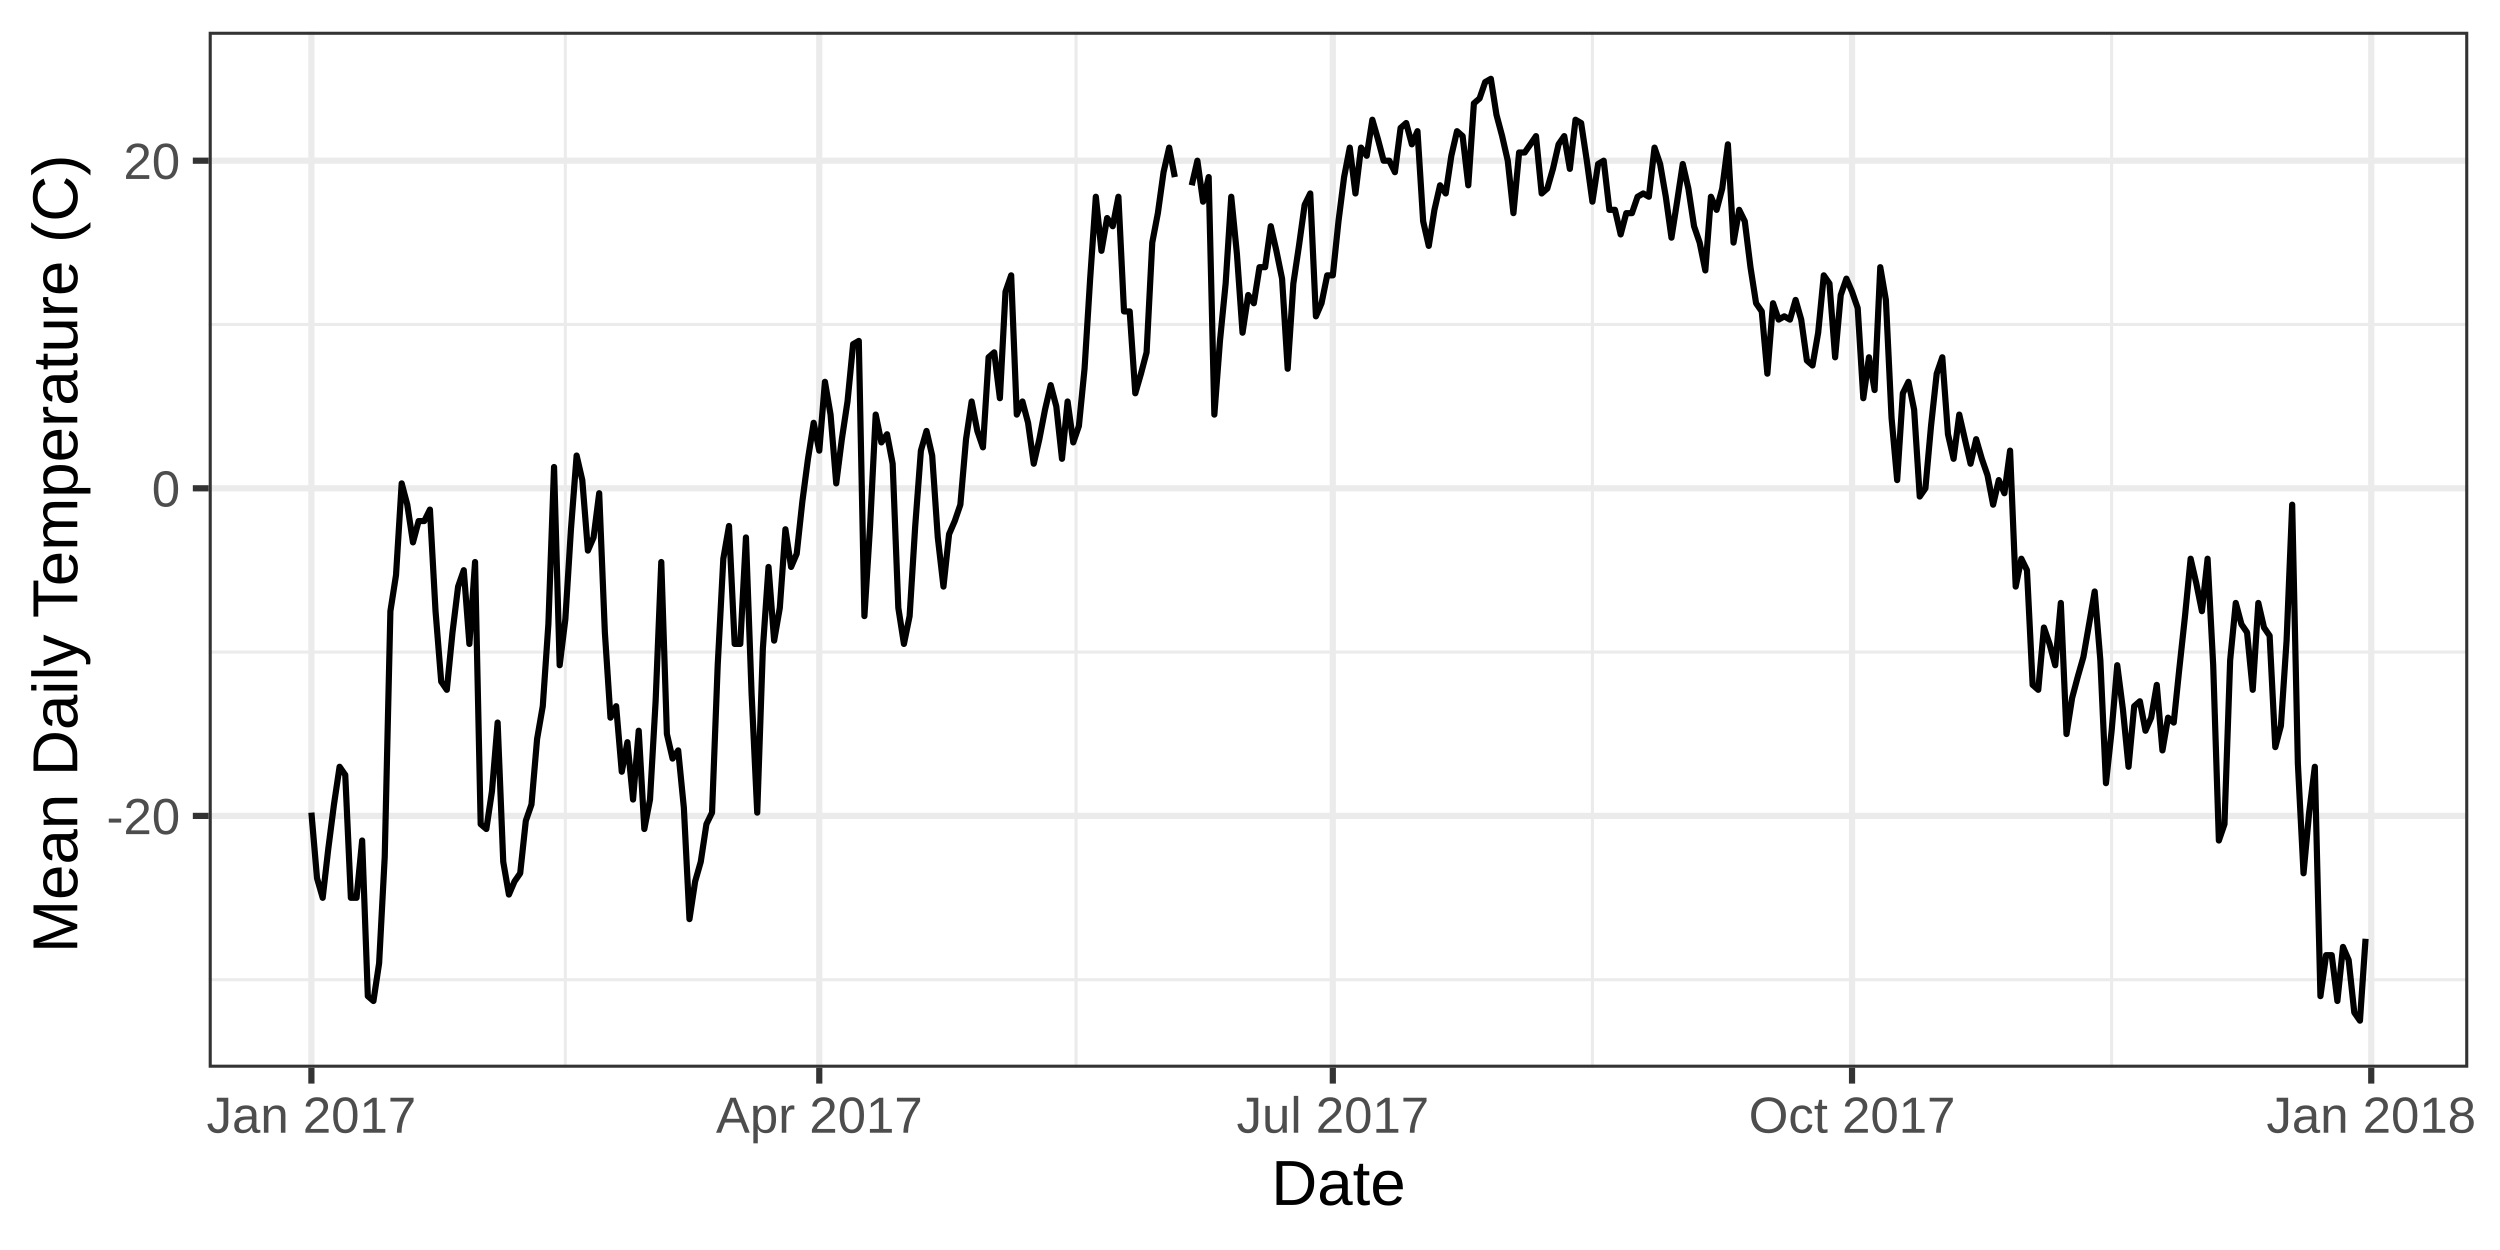
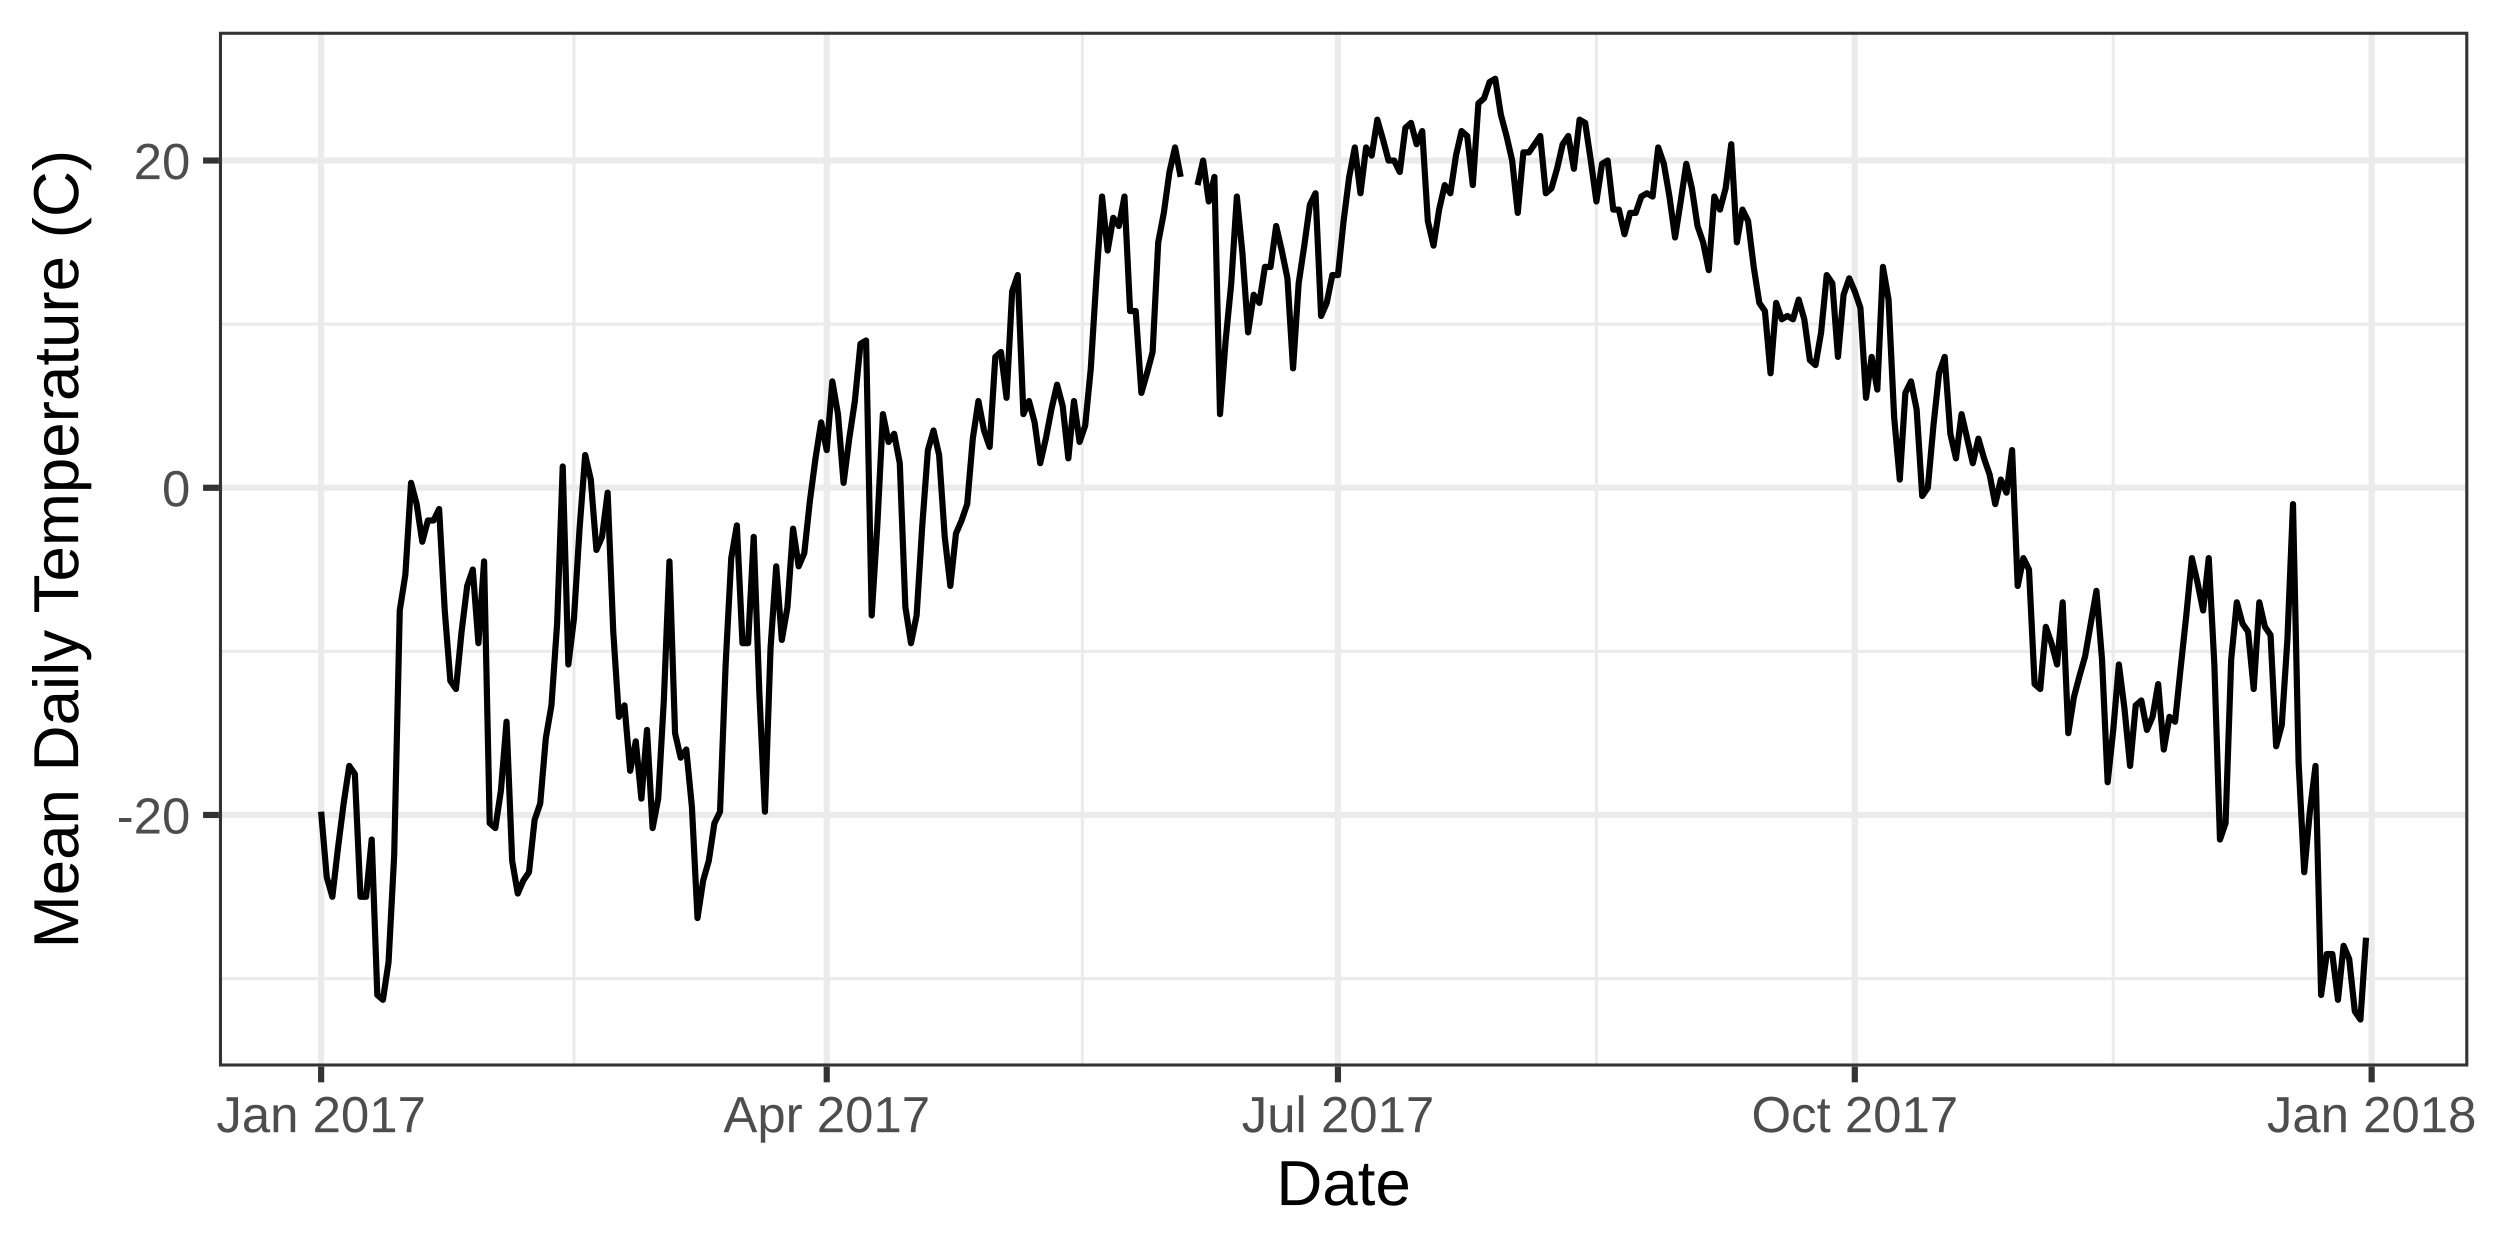
- <svg xmlns="http://www.w3.org/2000/svg" viewBox="0 0 432.00 216.00">
+ <svg xmlns="http://www.w3.org/2000/svg" class="svglite" width="432.00pt" height="216.00pt" viewBox="0 0 432.00 216.00">
  <defs>
    <style type="text/css">
-     line, polyline, polygon, path, rect, circle {
+     .svglite line, .svglite polyline, .svglite polygon, .svglite path, .svglite rect, .svglite circle {
      fill: none;
      stroke: #000000;
      stroke-linecap: round;
      stroke-linejoin: round;
      stroke-miterlimit: 10.00;
    }
  </style>
  </defs>
  <rect width="100%" height="100%" style="stroke: none; fill: #FFFFFF;" />
-   <rect x="0.00" y="0" width="432.00" height="216.00" style="stroke-width: 1.07; stroke: #FFFFFF; fill: #FFFFFF;" />
  <defs>
-     <clipPath id="cpMzYuMDZ8NDI2LjUyfDE4NC41MXw1LjQ4">
-       <rect x="36.06" y="5.48" width="390.46" height="179.03" />
-     </clipPath>
-   </defs>
-   <rect x="36.06" y="5.48" width="390.46" height="179.03" style="stroke-width: 1.07; stroke: none; fill: #FFFFFF;" clip-path="url(#cpMzYuMDZ8NDI2LjUyfDE4NC41MXw1LjQ4)" />
-   <polyline points="36.06,169.30 426.52,169.30 " style="stroke-width: 0.53; stroke: #EBEBEB; stroke-linecap: butt;" clip-path="url(#cpMzYuMDZ8NDI2LjUyfDE4NC41MXw1LjQ4)" />
-   <polyline points="36.06,112.68 426.52,112.68 " style="stroke-width: 0.53; stroke: #EBEBEB; stroke-linecap: butt;" clip-path="url(#cpMzYuMDZ8NDI2LjUyfDE4NC41MXw1LjQ4)" />
-   <polyline points="36.06,56.07 426.52,56.07 " style="stroke-width: 0.53; stroke: #EBEBEB; stroke-linecap: butt;" clip-path="url(#cpMzYuMDZ8NDI2LjUyfDE4NC41MXw1LjQ4)" />
-   <polyline points="97.69,184.51 97.69,5.48 " style="stroke-width: 0.53; stroke: #EBEBEB; stroke-linecap: butt;" clip-path="url(#cpMzYuMDZ8NDI2LjUyfDE4NC41MXw1LjQ4)" />
-   <polyline points="185.94,184.51 185.94,5.48 " style="stroke-width: 0.53; stroke: #EBEBEB; stroke-linecap: butt;" clip-path="url(#cpMzYuMDZ8NDI2LjUyfDE4NC41MXw1LjQ4)" />
-   <polyline points="275.17,184.51 275.17,5.48 " style="stroke-width: 0.53; stroke: #EBEBEB; stroke-linecap: butt;" clip-path="url(#cpMzYuMDZ8NDI2LjUyfDE4NC41MXw1LjQ4)" />
-   <polyline points="364.89,184.51 364.89,5.48 " style="stroke-width: 0.53; stroke: #EBEBEB; stroke-linecap: butt;" clip-path="url(#cpMzYuMDZ8NDI2LjUyfDE4NC41MXw1LjQ4)" />
-   <polyline points="36.06,140.99 426.52,140.99 " style="stroke-width: 1.07; stroke: #EBEBEB; stroke-linecap: butt;" clip-path="url(#cpMzYuMDZ8NDI2LjUyfDE4NC41MXw1LjQ4)" />
-   <polyline points="36.06,84.38 426.52,84.38 " style="stroke-width: 1.07; stroke: #EBEBEB; stroke-linecap: butt;" clip-path="url(#cpMzYuMDZ8NDI2LjUyfDE4NC41MXw1LjQ4)" />
-   <polyline points="36.06,27.77 426.52,27.77 " style="stroke-width: 1.07; stroke: #EBEBEB; stroke-linecap: butt;" clip-path="url(#cpMzYuMDZ8NDI2LjUyfDE4NC41MXw1LjQ4)" />
-   <polyline points="53.81,184.51 53.81,5.48 " style="stroke-width: 1.07; stroke: #EBEBEB; stroke-linecap: butt;" clip-path="url(#cpMzYuMDZ8NDI2LjUyfDE4NC41MXw1LjQ4)" />
-   <polyline points="141.57,184.51 141.57,5.48 " style="stroke-width: 1.07; stroke: #EBEBEB; stroke-linecap: butt;" clip-path="url(#cpMzYuMDZ8NDI2LjUyfDE4NC41MXw1LjQ4)" />
-   <polyline points="230.31,184.51 230.31,5.48 " style="stroke-width: 1.07; stroke: #EBEBEB; stroke-linecap: butt;" clip-path="url(#cpMzYuMDZ8NDI2LjUyfDE4NC41MXw1LjQ4)" />
-   <polyline points="320.03,184.51 320.03,5.48 " style="stroke-width: 1.07; stroke: #EBEBEB; stroke-linecap: butt;" clip-path="url(#cpMzYuMDZ8NDI2LjUyfDE4NC41MXw1LjQ4)" />
-   <polyline points="409.75,184.51 409.75,5.48 " style="stroke-width: 1.07; stroke: #EBEBEB; stroke-linecap: butt;" clip-path="url(#cpMzYuMDZ8NDI2LjUyfDE4NC41MXw1LjQ4)" />
-   <polyline points="53.81,140.42 54.78,151.75 55.76,155.14 56.73,146.65 57.71,139.01 58.68,132.50 59.66,133.91 60.63,155.14 61.61,155.14 62.58,145.24 63.56,172.13 64.53,172.97 65.51,166.46 66.48,148.07 67.46,105.61 68.43,99.38 69.41,83.53 70.38,87.21 71.36,93.72 72.34,90.04 73.31,90.04 74.29,88.06 75.26,105.61 76.24,117.78 77.21,119.20 78.19,109.29 79.16,101.36 80.14,98.53 81.11,111.27 82.09,97.12 83.06,142.41 84.04,143.25 85.01,136.74 85.99,124.86 86.96,148.92 87.94,154.58 88.91,152.31 89.89,150.90 90.86,141.84 91.84,139.01 92.81,127.69 93.79,122.03 94.76,107.87 95.74,80.70 96.71,114.95 97.69,107.02 98.66,91.46 99.64,78.72 100.62,82.96 101.59,95.14 102.57,92.87 103.54,85.23 104.52,109.29 105.49,124.01 106.47,122.03 107.44,133.35 108.42,128.25 109.39,138.16 110.37,126.27 111.34,143.25 112.32,138.16 113.29,121.18 114.27,97.12 115.24,126.84 116.22,131.08 117.19,129.67 118.17,139.57 119.14,158.82 120.12,152.31 121.09,148.92 122.07,142.41 123.04,140.42 124.02,114.95 124.99,96.55 125.97,90.89 126.95,111.27 127.92,111.27 128.90,92.87 129.87,119.76 130.85,140.42 131.82,112.12 132.80,97.97 133.77,110.70 134.75,105.04 135.72,91.46 136.70,97.97 137.67,95.70 138.65,86.64 139.62,79.28 140.60,73.06 141.57,77.87 142.55,65.98 143.52,71.64 144.50,83.53 145.47,75.89 146.45,69.38 147.42,59.47 148.40,58.91 149.37,106.46 150.35,90.89 151.32,71.64 152.30,76.45 153.28,75.04 154.25,80.13 155.23,105.04 156.20,111.27 157.18,106.46 158.15,90.89 159.13,77.87 160.10,74.47 161.08,78.72 162.05,92.87 163.03,101.36 164.00,92.31 164.98,90.04 165.95,87.21 166.93,75.89 167.90,69.38 168.88,74.47 169.85,77.30 170.83,61.74 171.80,60.89 172.78,68.81 173.75,50.41 174.73,47.58 175.70,71.64 176.68,69.38 177.65,73.06 178.63,80.13 179.60,75.89 180.58,70.79 181.56,66.55 182.53,70.23 183.51,79.28 184.48,69.38 185.46,76.45 186.43,73.62 187.41,63.72 188.38,48.15 189.36,34.00 190.33,43.34 191.31,37.68 192.28,39.09 193.26,34.00 194.23,53.81 195.21,53.81 196.18,67.96 197.16,64.57 198.13,60.89 199.11,41.92 200.08,36.83 201.06,29.75 202.03,25.51 203.01,30.60 " style="stroke-width: 1.07; stroke-linecap: butt;" clip-path="url(#cpMzYuMDZ8NDI2LjUyfDE4NC41MXw1LjQ4)" />
-   <polyline points="205.93,32.02 206.91,27.77 207.89,34.85 208.86,30.60 209.84,71.64 210.81,58.91 211.79,49.00 212.76,34.00 213.74,43.90 214.71,57.49 215.69,50.98 216.66,52.40 217.64,46.17 218.61,46.17 219.59,39.09 220.56,43.34 221.54,48.15 222.51,63.72 223.49,49.00 224.46,42.49 225.44,35.41 226.41,33.43 227.39,54.66 228.36,52.40 229.34,47.58 230.31,47.58 231.29,38.24 232.26,30.60 233.24,25.51 234.22,33.43 235.19,25.51 236.17,26.92 237.14,20.69 238.12,24.09 239.09,27.77 240.07,27.77 241.04,29.75 242.02,22.11 242.99,21.26 243.97,24.94 244.94,22.67 245.92,38.24 246.89,42.49 247.87,36.26 248.84,32.02 249.82,33.43 250.79,26.92 251.77,22.67 252.74,23.52 253.72,32.02 254.69,17.86 255.67,17.01 256.64,14.18 257.62,13.62 258.59,19.84 259.57,23.52 260.54,27.77 261.52,36.83 262.50,26.35 263.47,26.35 264.45,24.94 265.42,23.52 266.40,33.43 267.37,32.58 268.35,29.18 269.32,24.94 270.30,23.52 271.27,29.18 272.25,20.69 273.22,21.26 274.20,27.77 275.17,34.85 276.15,28.34 277.12,27.77 278.10,36.26 279.07,36.26 280.05,40.51 281.02,36.83 282.00,36.83 282.97,34.00 283.95,33.43 284.92,34.00 285.90,25.51 286.87,28.34 287.85,34.00 288.83,41.07 289.80,34.85 290.78,28.34 291.75,32.58 292.73,39.09 293.70,41.92 294.68,46.73 295.65,34.00 296.63,36.26 297.60,32.58 298.58,24.94 299.55,41.92 300.53,36.26 301.50,38.24 302.48,46.17 303.45,52.40 304.43,53.81 305.40,64.57 306.38,52.40 307.35,55.23 308.33,54.66 309.30,55.23 310.28,51.83 311.25,55.23 312.23,62.30 313.20,63.15 314.18,57.49 315.15,47.58 316.13,49.00 317.11,61.74 318.08,50.98 319.06,48.15 320.03,50.41 321.01,53.24 321.98,68.81 322.96,61.74 323.93,67.40 324.91,46.17 325.88,51.83 326.86,72.21 327.83,82.96 328.81,67.96 329.78,65.98 330.76,70.79 331.73,85.80 332.71,84.38 333.68,73.62 334.66,64.57 335.63,61.74 336.61,75.04 337.58,79.28 338.56,71.64 339.53,75.89 340.51,80.13 341.48,75.89 342.46,79.28 343.44,82.12 344.41,87.21 345.39,82.96 346.36,85.23 347.34,77.87 348.31,101.36 349.29,96.55 350.26,98.53 351.24,118.35 352.21,119.20 353.19,108.44 354.16,111.27 355.14,114.95 356.11,104.19 357.09,126.84 358.06,120.61 359.04,116.93 360.01,113.53 360.99,107.87 361.96,102.21 362.94,114.10 363.91,135.33 364.89,126.27 365.86,114.95 366.84,122.59 367.81,132.50 368.79,122.03 369.77,121.18 370.74,126.27 371.72,124.01 372.69,118.35 373.67,129.67 374.64,124.01 375.62,124.86 376.59,115.52 377.57,106.46 378.54,96.55 379.52,100.80 380.49,105.61 381.47,96.55 382.44,114.95 383.42,145.24 384.39,142.41 385.37,114.10 386.34,104.19 387.32,107.87 388.29,109.29 389.27,119.20 390.24,104.19 391.22,108.44 392.19,109.85 393.17,129.10 394.14,125.42 395.12,110.70 396.09,87.21 397.07,131.93 398.05,150.90 399.02,140.42 400.00,132.50 400.97,172.13 401.95,165.05 402.92,165.05 403.90,172.97 404.87,163.63 405.85,165.90 406.82,174.96 407.80,176.37 408.77,162.22 " style="stroke-width: 1.07; stroke-linecap: butt;" clip-path="url(#cpMzYuMDZ8NDI2LjUyfDE4NC41MXw1LjQ4)" />
-   <rect x="36.06" y="5.48" width="390.46" height="179.03" style="stroke-width: 1.07; stroke: #333333;" clip-path="url(#cpMzYuMDZ8NDI2LjUyfDE4NC41MXw1LjQ4)" />
-   <defs>
-     <clipPath id="cpMC4wMHw0MzIuMDB8MjE2LjAwfDAuMDA=">
+     <clipPath id="cpMC4wMHw0MzIuMDB8MC4wMHwyMTYuMDA=">
      <rect x="0.00" y="0.00" width="432.00" height="216.00" />
    </clipPath>
  </defs>
-   <g clip-path="url(#cpMC4wMHw0MzIuMDB8MjE2LjAwfDAuMDA=)">
-     <text x="18.41" y="144.14" style="font-size: 8.80px; fill: #4D4D4D; font-family: Arial;" textLength="12.72px" lengthAdjust="spacingAndGlyphs">-20</text>
+   <g clip-path="url(#cpMC4wMHw0MzIuMDB8MC4wMHwyMTYuMDA=)">
+     <rect x="0" y="0.00" width="432.00" height="216.00" style="stroke-width: 1.07; stroke: #FFFFFF; fill: #FFFFFF;" />
  </g>
-   <g clip-path="url(#cpMC4wMHw0MzIuMDB8MjE2LjAwfDAuMDA=)">
-     <text x="26.23" y="87.53" style="font-size: 8.80px; fill: #4D4D4D; font-family: Arial;" textLength="4.89px" lengthAdjust="spacingAndGlyphs">0</text>
+   <defs>
+     <clipPath id="cpMzcuODN8NDI2LjUyfDUuNDh8MTg0LjI5">
+       <rect x="37.83" y="5.48" width="388.70" height="178.82" />
+     </clipPath>
+   </defs>
+   <g clip-path="url(#cpMzcuODN8NDI2LjUyfDUuNDh8MTg0LjI5)">
+     <rect x="37.83" y="5.48" width="388.70" height="178.82" style="stroke-width: 1.07; stroke: none; fill: #FFFFFF;" />
+     <polyline points="37.83,169.10 426.52,169.10 " style="stroke-width: 0.53; stroke: #EBEBEB; stroke-linecap: butt;" />
+     <polyline points="37.83,112.56 426.52,112.56 " style="stroke-width: 0.53; stroke: #EBEBEB; stroke-linecap: butt;" />
+     <polyline points="37.83,56.01 426.52,56.01 " style="stroke-width: 0.53; stroke: #EBEBEB; stroke-linecap: butt;" />
+     <polyline points="99.18,184.29 99.18,5.48 " style="stroke-width: 0.53; stroke: #EBEBEB; stroke-linecap: butt;" />
+     <polyline points="187.03,184.29 187.03,5.48 " style="stroke-width: 0.53; stroke: #EBEBEB; stroke-linecap: butt;" />
+     <polyline points="275.86,184.29 275.86,5.48 " style="stroke-width: 0.53; stroke: #EBEBEB; stroke-linecap: butt;" />
+     <polyline points="365.17,184.29 365.17,5.48 " style="stroke-width: 0.53; stroke: #EBEBEB; stroke-linecap: butt;" />
+     <polyline points="37.83,140.83 426.52,140.83 " style="stroke-width: 1.07; stroke: #EBEBEB; stroke-linecap: butt;" />
+     <polyline points="37.83,84.29 426.52,84.29 " style="stroke-width: 1.07; stroke: #EBEBEB; stroke-linecap: butt;" />
+     <polyline points="37.83,27.74 426.52,27.74 " style="stroke-width: 1.07; stroke: #EBEBEB; stroke-linecap: butt;" />
+     <polyline points="55.49,184.29 55.49,5.48 " style="stroke-width: 1.07; stroke: #EBEBEB; stroke-linecap: butt;" />
+     <polyline points="142.86,184.29 142.86,5.48 " style="stroke-width: 1.07; stroke: #EBEBEB; stroke-linecap: butt;" />
+     <polyline points="231.20,184.29 231.20,5.48 " style="stroke-width: 1.07; stroke: #EBEBEB; stroke-linecap: butt;" />
+     <polyline points="320.51,184.29 320.51,5.48 " style="stroke-width: 1.07; stroke: #EBEBEB; stroke-linecap: butt;" />
+     <polyline points="409.82,184.29 409.82,5.48 " style="stroke-width: 1.07; stroke: #EBEBEB; stroke-linecap: butt;" />
+     <polyline points="55.49,140.26 56.46,151.57 57.43,154.96 58.41,146.48 59.38,138.85 60.35,132.35 61.32,133.76 62.29,154.96 63.26,154.96 64.23,145.07 65.20,171.93 66.17,172.77 67.14,166.27 68.11,147.90 69.08,105.49 70.05,99.27 71.03,83.44 72.00,87.11 72.97,93.61 73.94,89.94 74.91,89.94 75.88,87.96 76.85,105.49 77.82,117.65 78.79,119.06 79.76,109.16 80.73,101.25 81.70,98.42 82.67,111.14 83.65,97.01 84.62,142.24 85.59,143.09 86.56,136.59 87.53,124.71 88.50,148.74 89.47,154.40 90.44,152.14 91.41,150.72 92.38,141.68 93.35,138.85 94.32,127.54 95.29,121.89 96.27,107.75 97.24,80.61 98.21,114.82 99.18,106.90 100.15,91.35 101.12,78.63 102.09,82.87 103.06,95.03 104.03,92.77 105.00,85.13 105.97,109.16 106.94,123.87 107.91,121.89 108.89,133.19 109.86,128.11 110.83,138.00 111.80,126.13 112.77,143.09 113.74,138.00 114.71,121.04 115.68,97.01 116.65,126.69 117.62,130.93 118.59,129.52 119.56,139.41 120.53,158.64 121.51,152.14 122.48,148.74 123.45,142.24 124.42,140.26 125.39,114.82 126.36,96.44 127.33,90.79 128.30,111.14 129.27,111.14 130.24,92.77 131.21,119.62 132.18,140.26 133.15,111.99 134.13,97.86 135.10,110.58 136.07,104.92 137.04,91.35 138.01,97.86 138.98,95.59 139.95,86.55 140.92,79.20 141.89,72.98 142.86,77.78 143.83,65.91 144.80,71.56 145.77,83.44 146.75,75.80 147.72,69.30 148.69,59.41 149.66,58.84 150.63,106.34 151.60,90.79 152.57,71.56 153.54,76.37 154.51,74.96 155.48,80.04 156.45,104.92 157.42,111.14 158.39,106.34 159.37,90.79 160.34,77.78 161.31,74.39 162.28,78.63 163.25,92.77 164.22,101.25 165.19,92.20 166.16,89.94 167.13,87.11 168.10,75.80 169.07,69.30 170.04,74.39 171.01,77.22 171.99,61.67 172.96,60.82 173.93,68.74 174.90,50.36 175.87,47.53 176.84,71.56 177.81,69.30 178.78,72.98 179.75,80.04 180.72,75.80 181.69,70.72 182.66,66.47 183.63,70.15 184.61,79.20 185.58,69.30 186.55,76.37 187.52,73.54 188.49,63.65 189.46,48.10 190.43,33.96 191.40,43.29 192.37,37.64 193.34,39.05 194.31,33.96 195.28,53.75 196.25,53.75 197.23,67.89 198.20,64.50 199.17,60.82 200.14,41.88 201.11,36.79 202.08,29.72 203.05,25.48 204.02,30.57 " style="stroke-width: 1.07; stroke-linecap: butt;" />
+     <polyline points="206.93,31.98 207.90,27.74 208.87,34.81 209.85,30.57 210.82,71.56 211.79,58.84 212.76,48.95 213.73,33.96 214.70,43.86 215.67,57.43 216.64,50.93 217.61,52.34 218.58,46.12 219.55,46.12 220.52,39.05 221.49,43.29 222.47,48.10 223.44,63.65 224.41,48.95 225.38,42.44 226.35,35.38 227.32,33.40 228.29,54.60 229.26,52.34 230.23,47.53 231.20,47.53 232.17,38.20 233.14,30.57 234.11,25.48 235.09,33.40 236.06,25.48 237.03,26.89 238.00,20.68 238.97,24.07 239.94,27.74 240.91,27.74 241.88,29.72 242.85,22.09 243.82,21.24 244.79,24.92 245.76,22.65 246.73,38.20 247.71,42.44 248.68,36.22 249.65,31.98 250.62,33.40 251.59,26.89 252.56,22.65 253.53,23.50 254.50,31.98 255.47,17.85 256.44,17.00 257.41,14.17 258.38,13.61 259.35,19.83 260.33,23.50 261.30,27.74 262.27,36.79 263.24,26.33 264.21,26.33 265.18,24.92 266.15,23.50 267.12,33.40 268.09,32.55 269.06,29.16 270.03,24.92 271.00,23.50 271.97,29.16 272.95,20.68 273.92,21.24 274.89,27.74 275.86,34.81 276.83,28.31 277.80,27.74 278.77,36.22 279.74,36.22 280.71,40.47 281.68,36.79 282.65,36.79 283.62,33.96 284.59,33.40 285.57,33.96 286.54,25.48 287.51,28.31 288.48,33.96 289.45,41.03 290.42,34.81 291.39,28.31 292.36,32.55 293.33,39.05 294.30,41.88 295.27,46.68 296.24,33.96 297.21,36.22 298.19,32.55 299.16,24.92 300.13,41.88 301.10,36.22 302.07,38.20 303.04,46.12 304.01,52.34 304.98,53.75 305.95,64.50 306.92,52.34 307.89,55.17 308.86,54.60 309.83,55.17 310.81,51.77 311.78,55.17 312.75,62.23 313.72,63.08 314.69,57.43 315.66,47.53 316.63,48.95 317.60,61.67 318.57,50.93 319.54,48.10 320.51,50.36 321.48,53.19 322.45,68.74 323.42,61.67 324.40,67.32 325.37,46.12 326.34,51.77 327.31,72.13 328.28,82.87 329.25,67.89 330.22,65.91 331.19,70.72 332.16,85.70 333.13,84.29 334.10,73.54 335.07,64.50 336.04,61.67 337.02,74.96 337.99,79.20 338.96,71.56 339.93,75.80 340.90,80.04 341.87,75.80 342.84,79.20 343.81,82.02 344.78,87.11 345.75,82.87 346.72,85.13 347.69,77.78 348.66,101.25 349.64,96.44 350.61,98.42 351.58,118.21 352.55,119.06 353.52,108.32 354.49,111.14 355.46,114.82 356.43,104.08 357.40,126.69 358.37,120.47 359.34,116.80 360.31,113.40 361.28,107.75 362.26,102.10 363.23,113.97 364.20,135.17 365.17,126.13 366.14,114.82 367.11,122.45 368.08,132.35 369.05,121.89 370.02,121.04 370.99,126.13 371.96,123.87 372.93,118.21 373.90,129.52 374.88,123.87 375.85,124.71 376.82,115.38 377.79,106.34 378.76,96.44 379.73,100.68 380.70,105.49 381.67,96.44 382.64,114.82 383.61,145.07 384.58,142.24 385.55,113.97 386.52,104.08 387.50,107.75 388.47,109.16 389.44,119.06 390.41,104.08 391.38,108.32 392.35,109.73 393.32,128.95 394.29,125.28 395.26,110.58 396.23,87.11 397.20,131.78 398.17,150.72 399.14,140.26 400.12,132.35 401.09,171.93 402.06,164.86 403.03,164.86 404.00,172.77 404.97,163.44 405.94,165.71 406.91,174.75 407.88,176.17 408.85,162.03 " style="stroke-width: 1.07; stroke-linecap: butt;" />
+     <rect x="37.83" y="5.48" width="388.70" height="178.82" style="stroke-width: 1.07; stroke: #333333;" />
  </g>
-   <g clip-path="url(#cpMC4wMHw0MzIuMDB8MjE2LjAwfDAuMDA=)">
-     <text x="21.34" y="30.92" style="font-size: 8.80px; fill: #4D4D4D; font-family: Arial;" textLength="9.79px" lengthAdjust="spacingAndGlyphs">20</text>
-   </g>
-   <polyline points="33.32,140.99 36.06,140.99 " style="stroke-width: 1.07; stroke: #333333; stroke-linecap: butt;" clip-path="url(#cpMC4wMHw0MzIuMDB8MjE2LjAwfDAuMDA=)" />
-   <polyline points="33.32,84.38 36.06,84.38 " style="stroke-width: 1.07; stroke: #333333; stroke-linecap: butt;" clip-path="url(#cpMC4wMHw0MzIuMDB8MjE2LjAwfDAuMDA=)" />
-   <polyline points="33.32,27.77 36.06,27.77 " style="stroke-width: 1.07; stroke: #333333; stroke-linecap: butt;" clip-path="url(#cpMC4wMHw0MzIuMDB8MjE2LjAwfDAuMDA=)" />
-   <polyline points="53.81,187.25 53.81,184.51 " style="stroke-width: 1.07; stroke: #333333; stroke-linecap: butt;" clip-path="url(#cpMC4wMHw0MzIuMDB8MjE2LjAwfDAuMDA=)" />
-   <polyline points="141.57,187.25 141.57,184.51 " style="stroke-width: 1.07; stroke: #333333; stroke-linecap: butt;" clip-path="url(#cpMC4wMHw0MzIuMDB8MjE2LjAwfDAuMDA=)" />
-   <polyline points="230.31,187.25 230.31,184.51 " style="stroke-width: 1.07; stroke: #333333; stroke-linecap: butt;" clip-path="url(#cpMC4wMHw0MzIuMDB8MjE2LjAwfDAuMDA=)" />
-   <polyline points="320.03,187.25 320.03,184.51 " style="stroke-width: 1.07; stroke: #333333; stroke-linecap: butt;" clip-path="url(#cpMC4wMHw0MzIuMDB8MjE2LjAwfDAuMDA=)" />
-   <polyline points="409.75,187.25 409.75,184.51 " style="stroke-width: 1.07; stroke: #333333; stroke-linecap: butt;" clip-path="url(#cpMC4wMHw0MzIuMDB8MjE2LjAwfDAuMDA=)" />
-   <g clip-path="url(#cpMC4wMHw0MzIuMDB8MjE2LjAwfDAuMDA=)">
-     <text x="35.70" y="195.74" style="font-size: 8.80px; fill: #4D4D4D; font-family: Arial;" textLength="36.21px" lengthAdjust="spacingAndGlyphs">Jan 2017</text>
-   </g>
-   <g clip-path="url(#cpMC4wMHw0MzIuMDB8MjE2LjAwfDAuMDA=)">
-     <text x="123.72" y="195.74" style="font-size: 8.80px; fill: #4D4D4D; font-family: Arial;" textLength="35.72px" lengthAdjust="spacingAndGlyphs">Apr 2017</text>
-   </g>
-   <g clip-path="url(#cpMC4wMHw0MzIuMDB8MjE2LjAwfDAuMDA=)">
-     <text x="213.68" y="195.74" style="font-size: 8.80px; fill: #4D4D4D; font-family: Arial;" textLength="33.27px" lengthAdjust="spacingAndGlyphs">Jul 2017</text>
-   </g>
-   <g clip-path="url(#cpMC4wMHw0MzIuMDB8MjE2LjAwfDAuMDA=)">
-     <text x="302.18" y="195.74" style="font-size: 8.80px; fill: #4D4D4D; font-family: Arial;" textLength="35.71px" lengthAdjust="spacingAndGlyphs">Oct 2017</text>
-   </g>
-   <g clip-path="url(#cpMC4wMHw0MzIuMDB8MjE2LjAwfDAuMDA=)">
-     <text x="391.64" y="195.74" style="font-size: 8.80px; fill: #4D4D4D; font-family: Arial;" textLength="36.21px" lengthAdjust="spacingAndGlyphs">Jan 2018</text>
-   </g>
-   <g clip-path="url(#cpMC4wMHw0MzIuMDB8MjE2LjAwfDAuMDA=)">
-     <text x="219.67" y="208.21" style="font-size: 11.00px; font-family: Arial;" textLength="23.24px" lengthAdjust="spacingAndGlyphs">Date</text>
-   </g>
-   <g clip-path="url(#cpMC4wMHw0MzIuMDB8MjE2LjAwfDAuMDA=)">
-     <text transform="translate(13.35,164.68) rotate(-90)" style="font-size: 11.00px; font-family: Arial;" textLength="139.37px" lengthAdjust="spacingAndGlyphs">Mean Daily Temperature (C)</text>
+   <g clip-path="url(#cpMC4wMHw0MzIuMDB8MC4wMHwyMTYuMDA=)">
+     <text x="32.89" y="144.04" text-anchor="end" style="font-size: 8.80px; fill: #4D4D4D; font-family: Arial;" textLength="14.36px" lengthAdjust="spacingAndGlyphs">-20</text>
+     <text x="32.89" y="87.49" text-anchor="end" style="font-size: 8.80px; fill: #4D4D4D; font-family: Arial;" textLength="5.59px" lengthAdjust="spacingAndGlyphs">0</text>
+     <text x="32.89" y="30.95" text-anchor="end" style="font-size: 8.80px; fill: #4D4D4D; font-family: Arial;" textLength="11.19px" lengthAdjust="spacingAndGlyphs">20</text>
+     <polyline points="35.09,140.83 37.83,140.83 " style="stroke-width: 1.07; stroke: #333333; stroke-linecap: butt;" />
+     <polyline points="35.09,84.29 37.83,84.29 " style="stroke-width: 1.07; stroke: #333333; stroke-linecap: butt;" />
+     <polyline points="35.09,27.74 37.83,27.74 " style="stroke-width: 1.07; stroke: #333333; stroke-linecap: butt;" />
+     <polyline points="55.49,187.03 55.49,184.29 " style="stroke-width: 1.07; stroke: #333333; stroke-linecap: butt;" />
+     <polyline points="142.86,187.03 142.86,184.29 " style="stroke-width: 1.07; stroke: #333333; stroke-linecap: butt;" />
+     <polyline points="231.20,187.03 231.20,184.29 " style="stroke-width: 1.07; stroke: #333333; stroke-linecap: butt;" />
+     <polyline points="320.51,187.03 320.51,184.29 " style="stroke-width: 1.07; stroke: #333333; stroke-linecap: butt;" />
+     <polyline points="409.82,187.03 409.82,184.29 " style="stroke-width: 1.07; stroke: #333333; stroke-linecap: butt;" />
+     <text x="55.49" y="195.64" text-anchor="middle" style="font-size: 8.80px; fill: #4D4D4D; font-family: Arial;" textLength="38.73px" lengthAdjust="spacingAndGlyphs">Jan 2017</text>
+     <text x="142.86" y="195.64" text-anchor="middle" style="font-size: 8.80px; fill: #4D4D4D; font-family: Arial;" textLength="40.39px" lengthAdjust="spacingAndGlyphs">Apr 2017</text>
+     <text x="231.20" y="195.64" text-anchor="middle" style="font-size: 8.80px; fill: #4D4D4D; font-family: Arial;" textLength="35.78px" lengthAdjust="spacingAndGlyphs">Jul 2017</text>
+     <text x="320.51" y="195.64" text-anchor="middle" style="font-size: 8.80px; fill: #4D4D4D; font-family: Arial;" textLength="40.38px" lengthAdjust="spacingAndGlyphs">Oct 2017</text>
+     <text x="409.82" y="195.64" text-anchor="middle" style="font-size: 8.80px; fill: #4D4D4D; font-family: Arial;" textLength="38.73px" lengthAdjust="spacingAndGlyphs">Jan 2018</text>
+     <text x="232.17" y="208.23" text-anchor="middle" style="font-size: 11.00px; font-family: Arial;" textLength="26.29px" lengthAdjust="spacingAndGlyphs">Date</text>
+     <text transform="translate(13.50,94.89) rotate(-90)" text-anchor="middle" style="font-size: 11.00px; font-family: Arial;" textLength="154.24px" lengthAdjust="spacingAndGlyphs">Mean Daily Temperature (C)</text>
  </g>
</svg>
